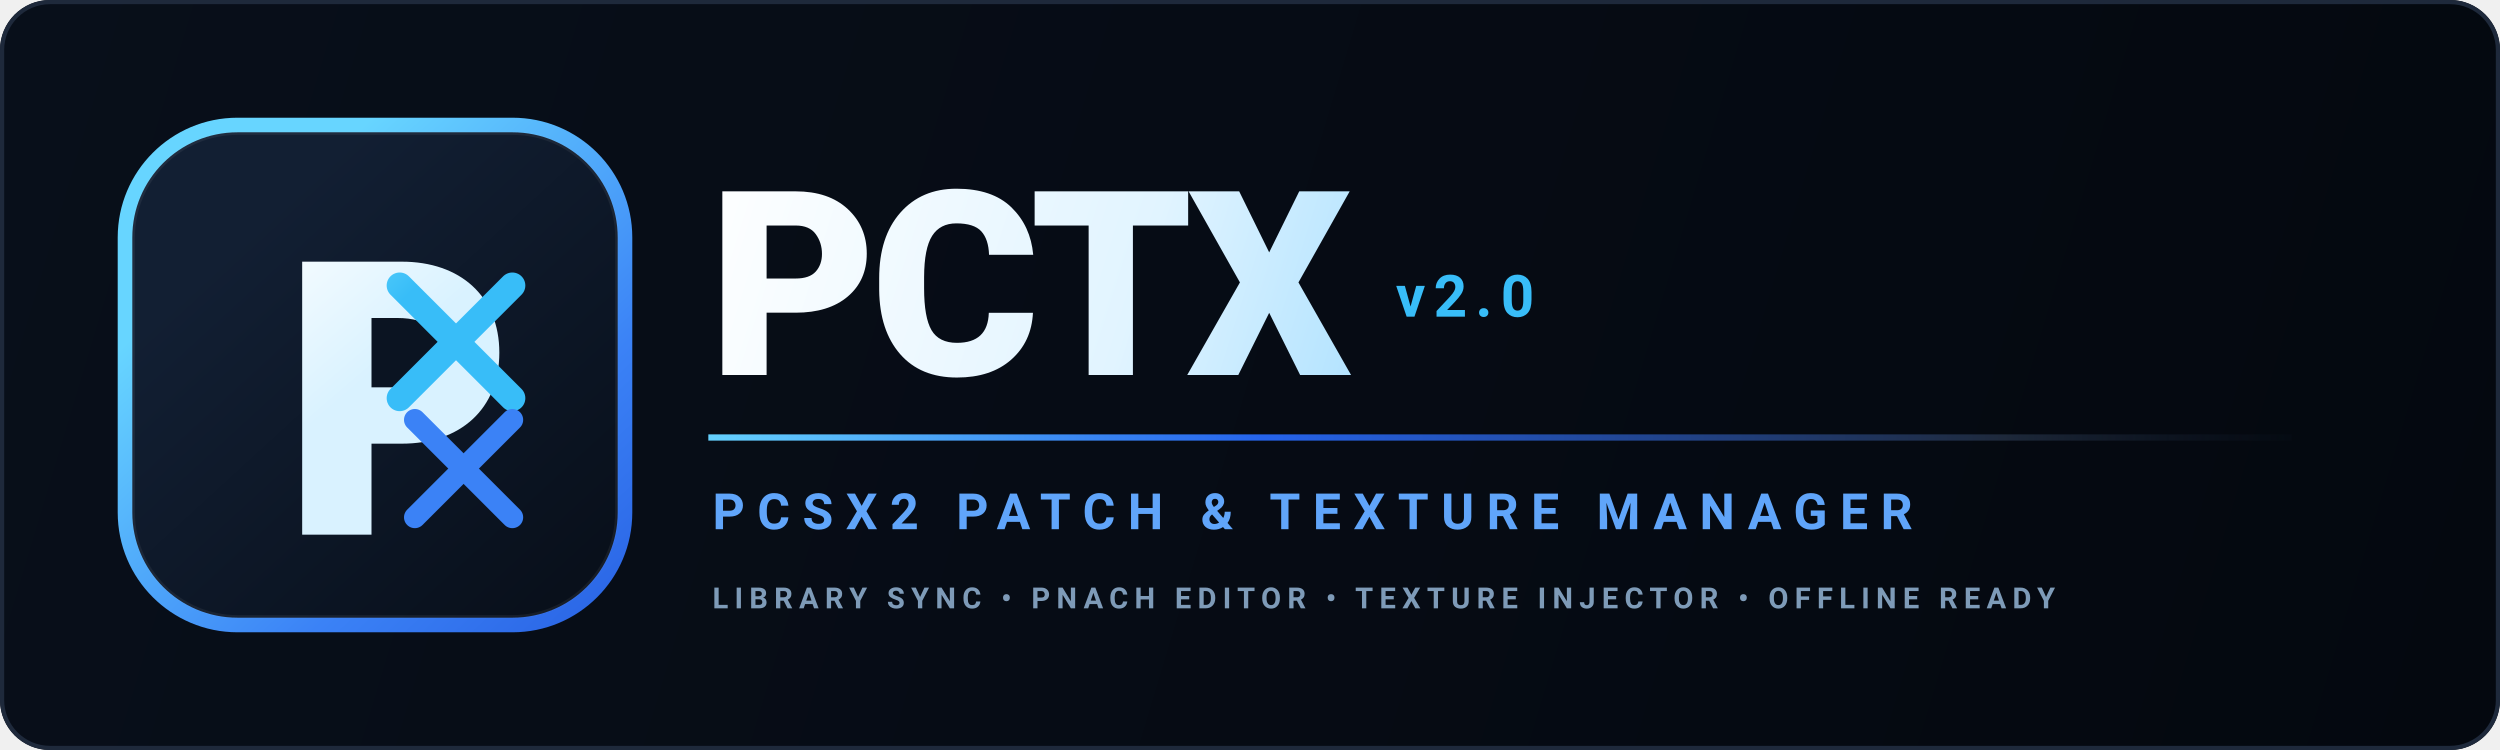
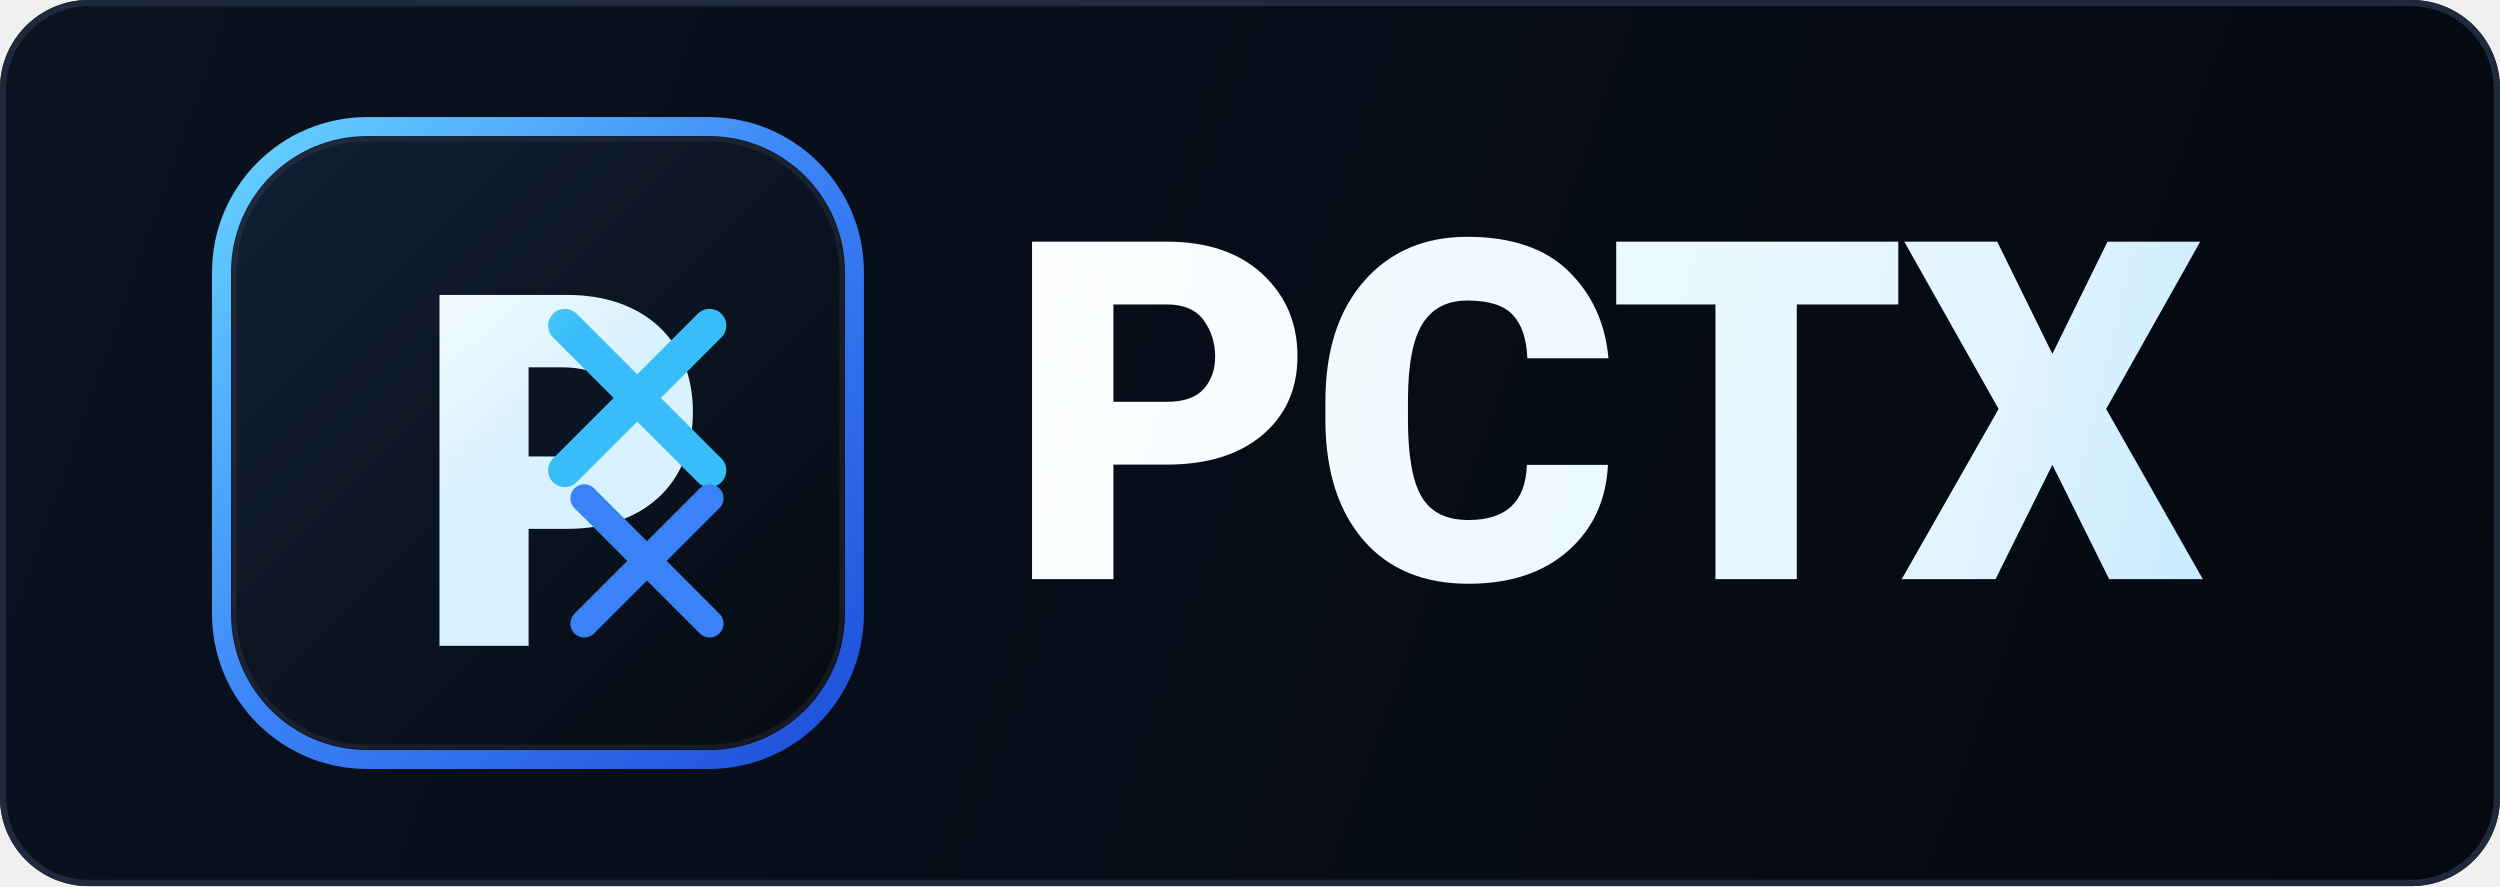
- <svg xmlns="http://www.w3.org/2000/svg" width="1200" height="360" viewBox="0 0 1200 360" fill="none">
+ <svg xmlns="http://www.w3.org/2000/svg" width="790" height="280" viewBox="0 0 790 280" fill="none">
  <defs>
-     <linearGradient id="logoBgGrad" x1="0" y1="0" x2="1200" y2="360" gradientUnits="userSpaceOnUse">
-       <stop offset="0%" stop-color="#080F1A" />
+     <linearGradient id="logoBgGrad" x1="0" y1="0" x2="790" y2="280" gradientUnits="userSpaceOnUse">
+       <stop offset="0%" stop-color="#0A1220" />
      <stop offset="100%" stop-color="#04080F" />
    </linearGradient>
-     <linearGradient id="badgeBg" x1="60" y1="50" x2="280" y2="290" gradientUnits="userSpaceOnUse">
+     <linearGradient id="badgeBg" x1="0" y1="0" x2="200" y2="200" gradientUnits="userSpaceOnUse">
      <stop offset="0%" stop-color="#121F33" />
      <stop offset="50%" stop-color="#0B1422" />
      <stop offset="100%" stop-color="#060A11" />
    </linearGradient>
-     <linearGradient id="badgeBorder" x1="60" y1="50" x2="280" y2="290" gradientUnits="userSpaceOnUse">
+     <linearGradient id="badgeBorder" x1="0" y1="0" x2="200" y2="200" gradientUnits="userSpaceOnUse">
      <stop offset="0%" stop-color="#67D5FF" />
      <stop offset="50%" stop-color="#3B82F6" />
      <stop offset="100%" stop-color="#1D4ED8" />
    </linearGradient>
-     <linearGradient id="titleGrad" x1="330" y1="90" x2="680" y2="200" gradientUnits="userSpaceOnUse">
+     <linearGradient id="titleGrad" x1="300" y1="80" x2="800" y2="200" gradientUnits="userSpaceOnUse">
      <stop offset="0%" stop-color="#FFFFFF" />
-       <stop offset="60%" stop-color="#E1F4FF" />
+       <stop offset="65%" stop-color="#E1F4FF" />
      <stop offset="100%" stop-color="#A5DEFF" />
-     </linearGradient>
-     <linearGradient id="lineGrad" x1="330" y1="215" x2="1120" y2="215" gradientUnits="userSpaceOnUse">
-       <stop offset="0%" stop-color="#67D5FF" />
-       <stop offset="35%" stop-color="#2563EB" />
-       <stop offset="80%" stop-color="#1E293B" />
-       <stop offset="100%" stop-color="#0B1422" stop-opacity="0" />
    </linearGradient>
    <linearGradient id="pGradLogo" x1="100" y1="90" x2="220" y2="230" gradientUnits="userSpaceOnUse">
      <stop offset="0%" stop-color="#FFFFFF" />
      <stop offset="100%" stop-color="#D9F2FF" />
    </linearGradient>
    <linearGradient id="cyanBeamLogo" x1="150" y1="100" x2="230" y2="180" gradientUnits="userSpaceOnUse">
      <stop offset="0%" stop-color="#7BE4FF" />
      <stop offset="100%" stop-color="#38BDF8" />
    </linearGradient>
    <linearGradient id="blueBeamLogo" x1="150" y1="170" x2="230" y2="240" gradientUnits="userSpaceOnUse">
      <stop offset="0%" stop-color="#60A5FA" />
      <stop offset="100%" stop-color="#3B82F6" />
    </linearGradient>
  </defs>
-   <rect width="1200" height="360" rx="24" fill="url(#logoBgGrad)" />
-   <rect x="1" y="1" width="1198" height="358" rx="23" stroke="#1E293B" stroke-width="2" />
-   <g id="badgeGroup" transform="translate(60, 60)">
-     <rect x="0" y="0" width="240" height="240" rx="54" fill="url(#badgeBg)" stroke="url(#badgeBorder)" stroke-width="7" />
-     <rect x="4" y="4" width="232" height="232" rx="50" fill="none" stroke="#FFFFFF" stroke-opacity="0.06" stroke-width="1.5" />
-     <g transform="translate(6, -2) scale(0.52)">
+   <rect width="790" height="280" rx="28" fill="url(#logoBgGrad)" />
+   <rect x="1" y="1" width="788" height="278" rx="27" stroke="#1E293B" stroke-width="2" />
+   <g transform="translate(70, 40)">
+     <rect x="0" y="0" width="200" height="200" rx="46" fill="url(#badgeBg)" stroke="url(#badgeBorder)" stroke-width="6" />
+     <rect x="4" y="4" width="192" height="192" rx="42" fill="none" stroke="#FFFFFF" stroke-opacity="0.06" stroke-width="1.5" />
+     <g transform="translate(2, -4) scale(0.44)">
      <path d="M152 130V382H216V298H244C298 298 334 266 334 214C334 162 298 130 244 130H152Z" fill="url(#pGradLogo)" />
      <path d="M216 182H240C268 182 284 195 284 214C284 233 268 246 240 246H216V182Z" fill="#0B1422" />
      <path d="M242 152L346 256" stroke="url(#cyanBeamLogo)" stroke-width="24" stroke-linecap="round" />
      <path d="M346 152L242 256" stroke="url(#cyanBeamLogo)" stroke-width="24" stroke-linecap="round" />
      <path d="M256 276L346 366" stroke="url(#blueBeamLogo)" stroke-width="20" stroke-linecap="round" />
      <path d="M346 276L256 366" stroke="url(#blueBeamLogo)" stroke-width="20" stroke-linecap="round" />
    </g>
  </g>
-   <text x="340" y="180" fill="url(#titleGrad)" font-family="system-ui, -apple-system, 'Segoe UI', Roboto, Helvetica, Arial, sans-serif" font-size="124" font-weight="900" letter-spacing="-3">PCTX</text>
-   <text x="670" y="152" fill="#38BDF8" font-family="system-ui, -apple-system, 'Segoe UI', Roboto, sans-serif" font-size="28" font-weight="700" letter-spacing="4">v2.0</text>
-   <line x1="340" y1="210" x2="1100" y2="210" stroke="url(#lineGrad)" stroke-width="3" />
-   <text x="342" y="254" fill="#60A5FA" font-family="system-ui, -apple-system, 'Segoe UI', Roboto, sans-serif" font-size="24" font-weight="700" letter-spacing="6">PCSX2 PATCH &amp; TEXTURE MANAGER</text>
-   <text x="342" y="292" fill="#7E9BB8" font-family="system-ui, -apple-system, 'Segoe UI', Roboto, sans-serif" font-size="14" font-weight="600" letter-spacing="3">LIBRARY SYNC  •  PNACH EDITOR  •  TEXTURE INJECTOR  •  OFFLINE READY</text>
+   <text x="318" y="183" fill="url(#titleGrad)" font-family="'Segoe UI', system-ui, -apple-system, Roboto, Helvetica, Arial, sans-serif" font-size="150" font-weight="900" letter-spacing="-2">PCTX</text>
</svg>
